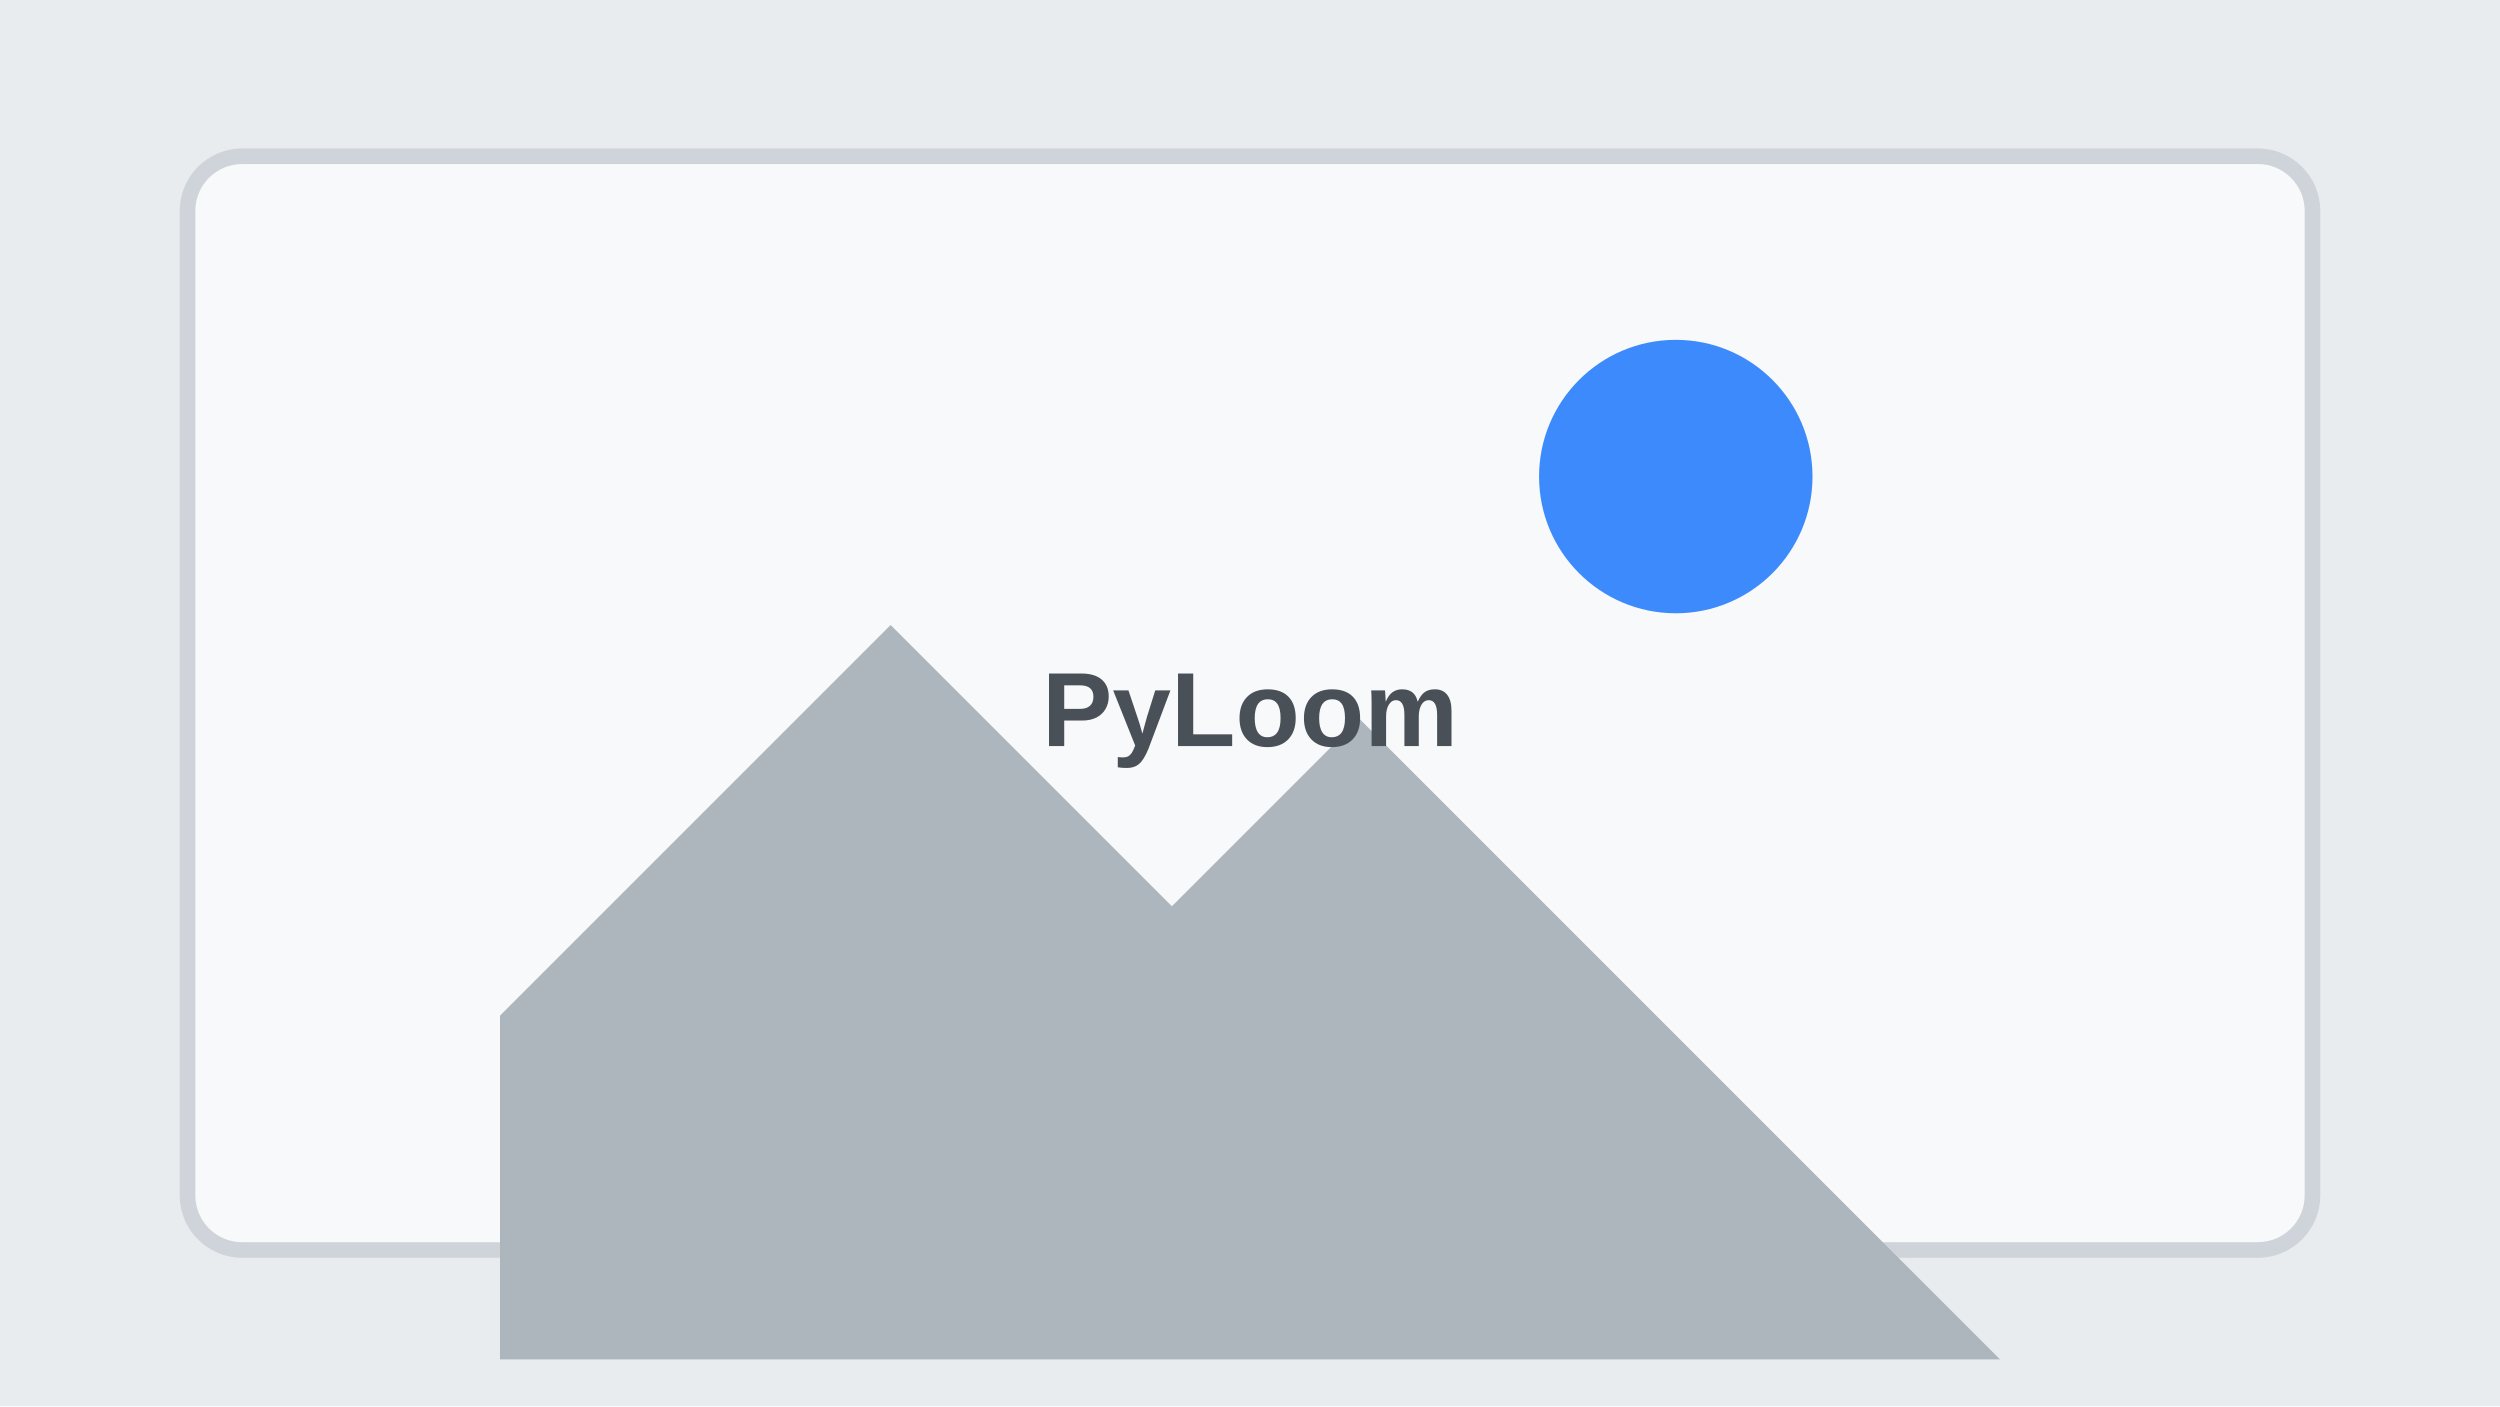
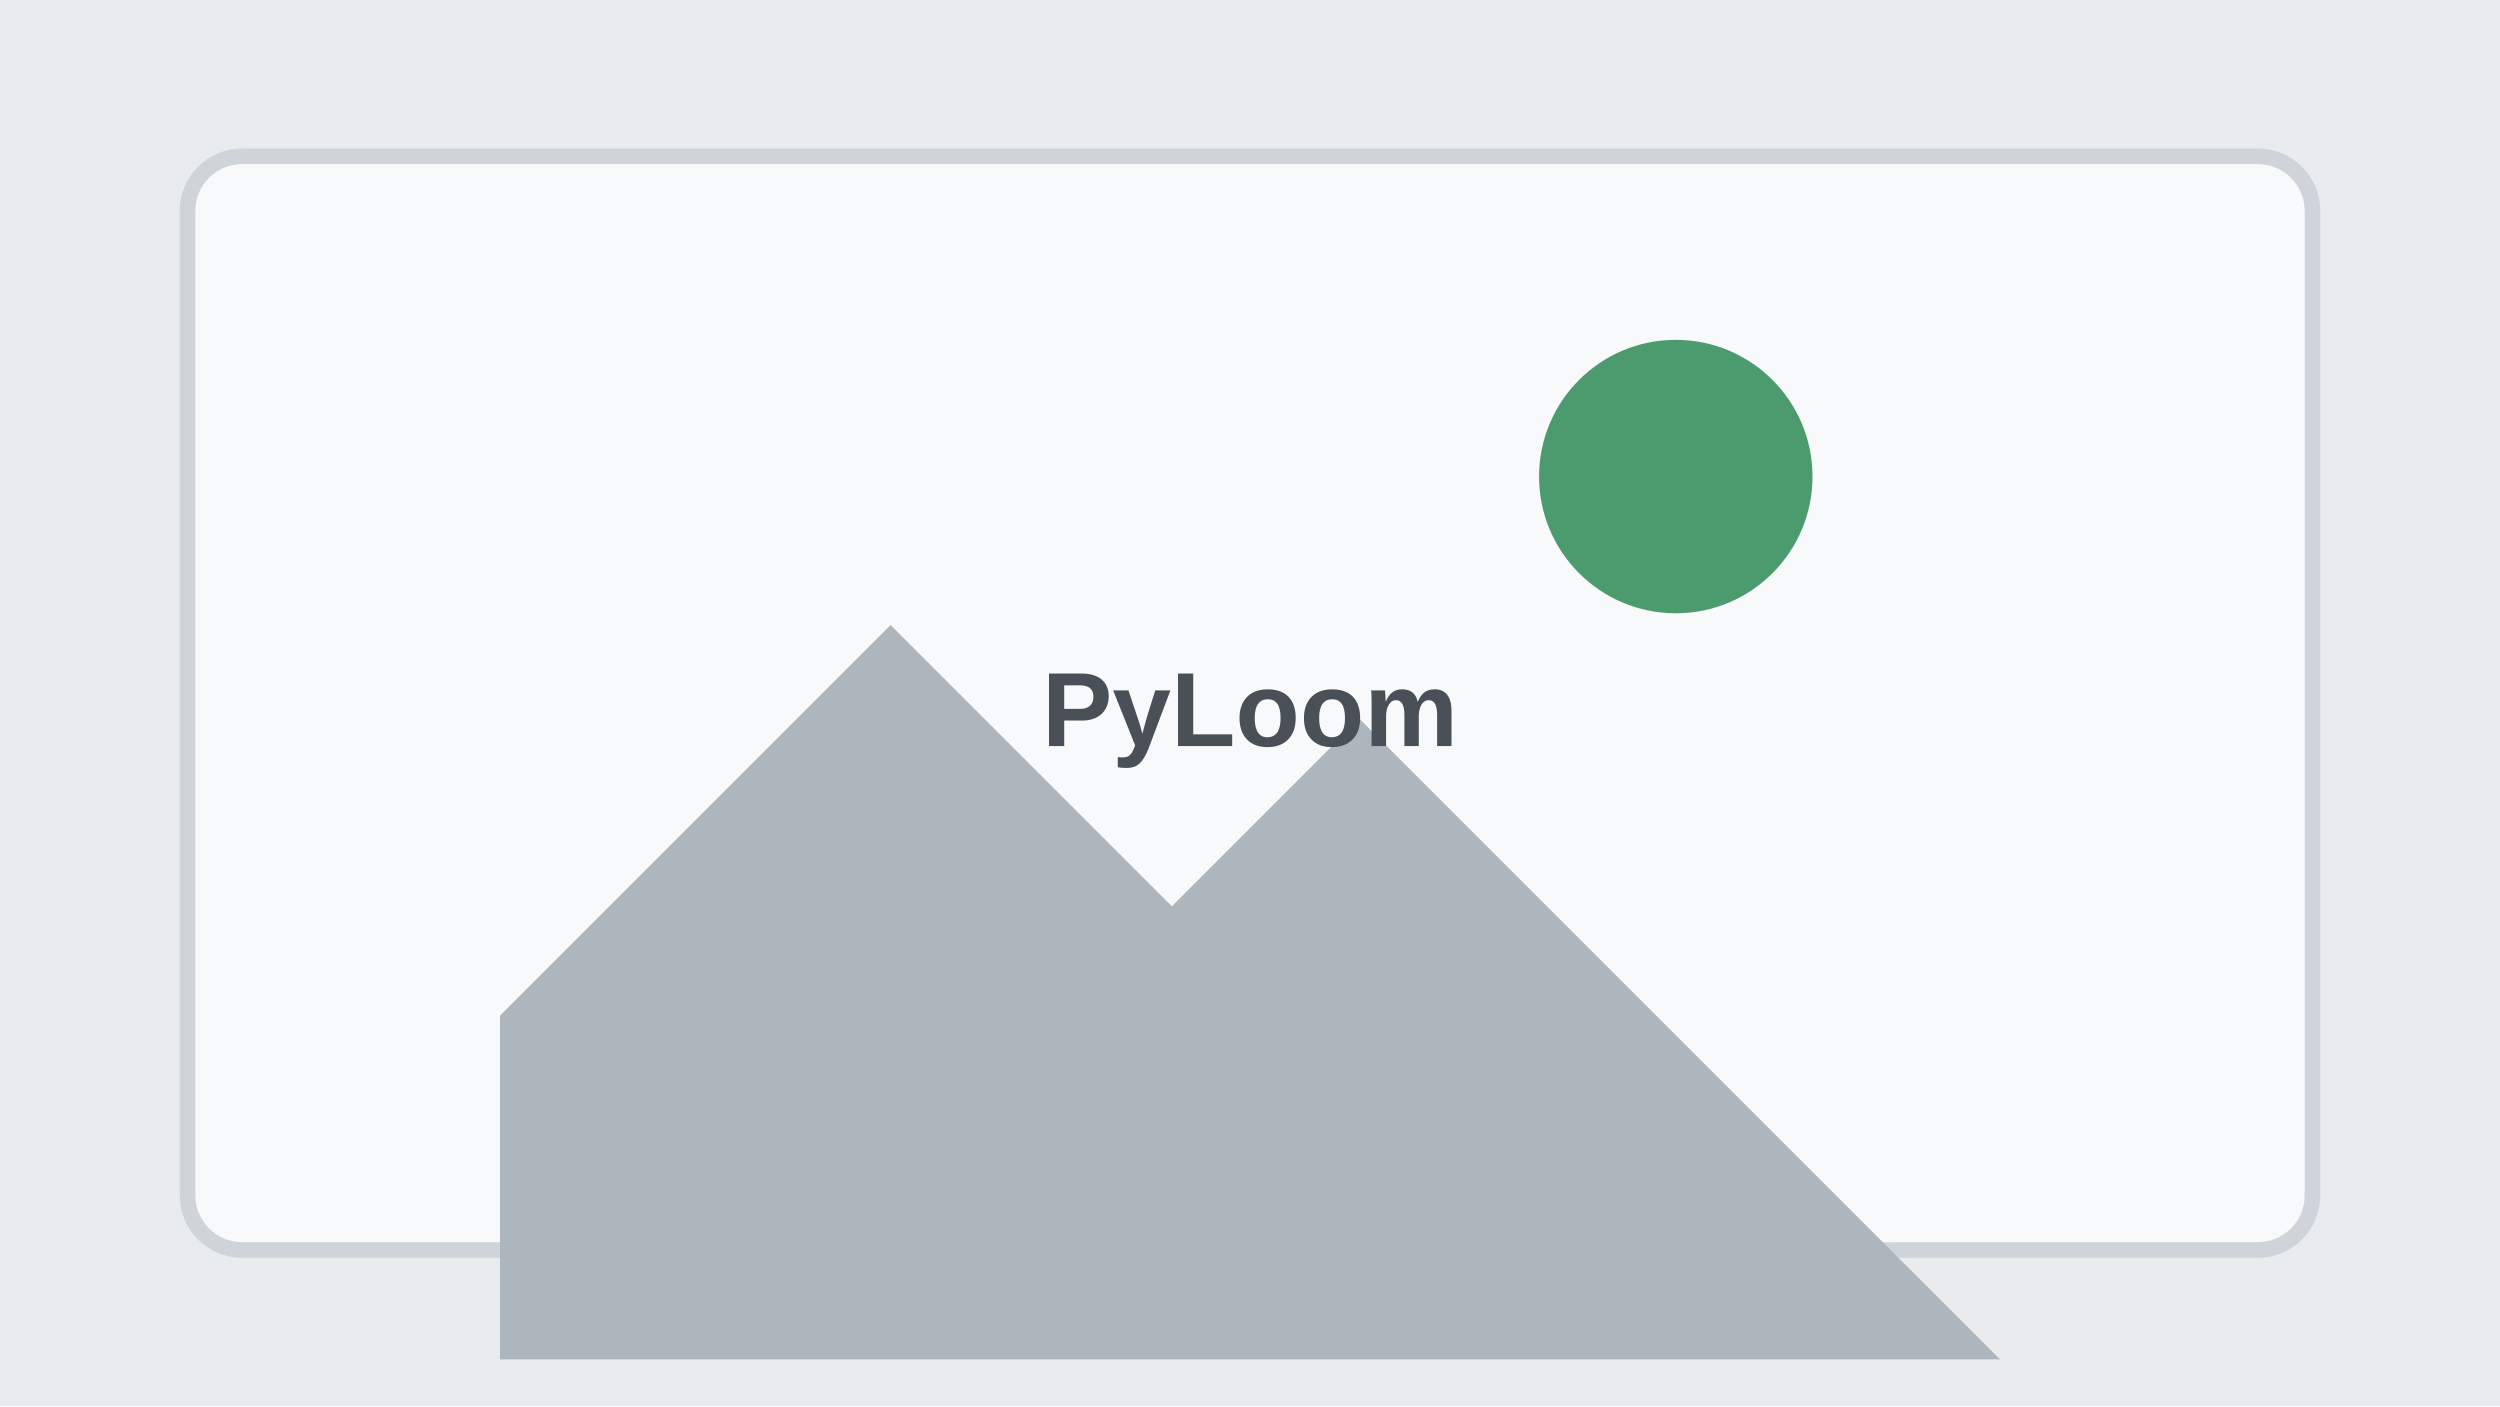
<svg xmlns="http://www.w3.org/2000/svg" width="1280" height="720" viewBox="0 0 1280 720" role="img" aria-label="Image placeholder">
  <rect width="1280" height="720" fill="#e9ecef" />
  <rect x="96" y="80" width="1088" height="560" rx="28" fill="#f8f9fa" stroke="#ced4da" stroke-width="8" />
  <path d="M256 520 456 320l144 144 96-96 328 328H256Z" fill="#adb5bd" />
-   <circle cx="858" cy="244" r="70" fill="#0d6efd" opacity=".8" />
+   <circle cx="858" cy="244" r="70" fill="#2e8b57" opacity=".85" />
  <text x="640" y="382" text-anchor="middle" font-family="Arial, sans-serif" font-size="54" font-weight="700" fill="#495057">PyLoom</text>
</svg>
